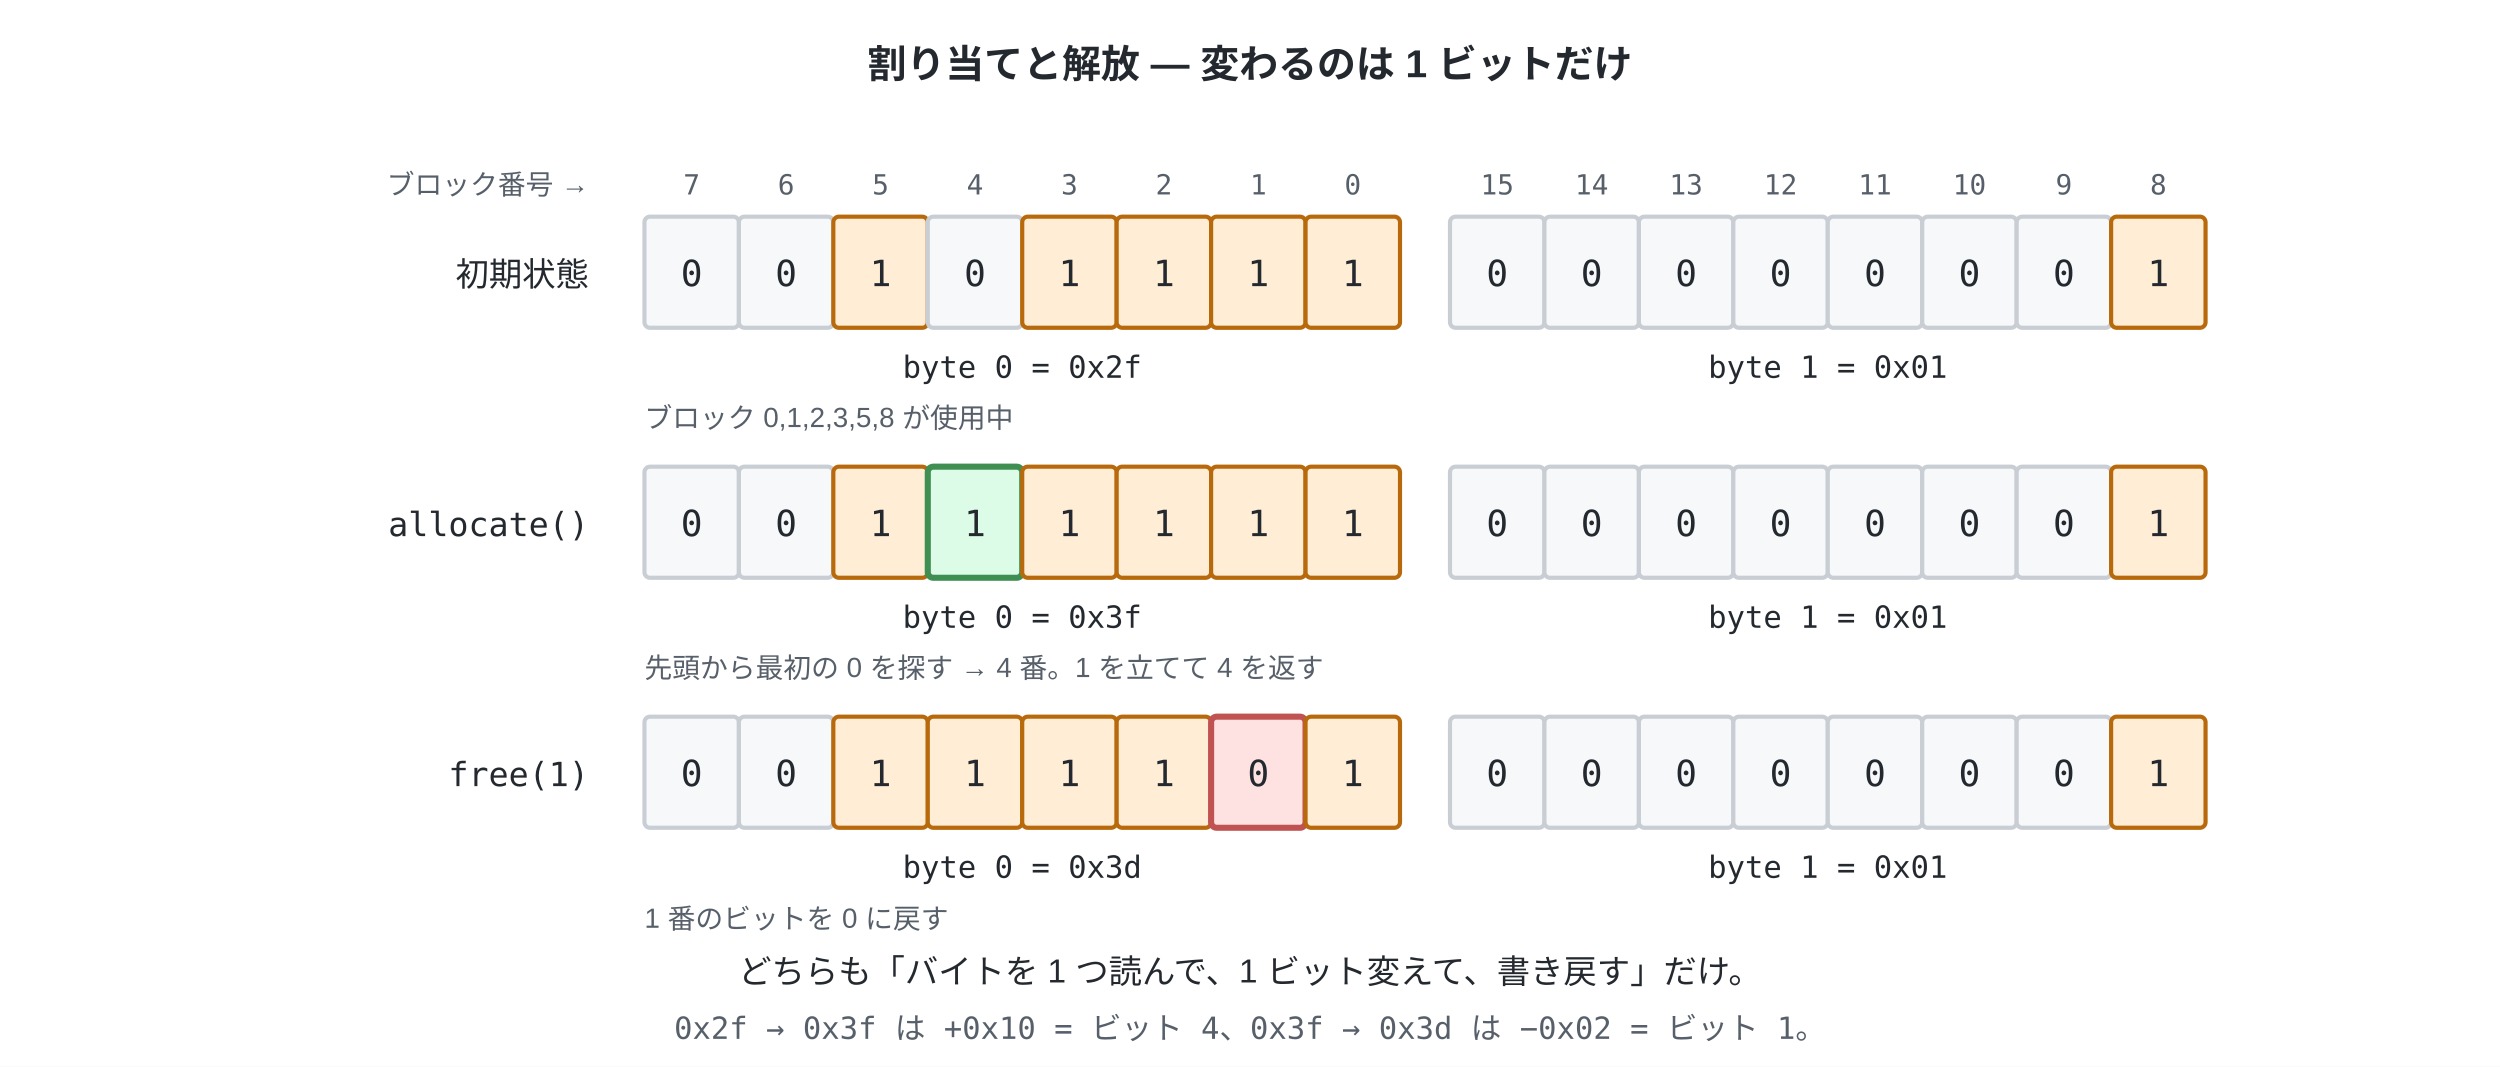
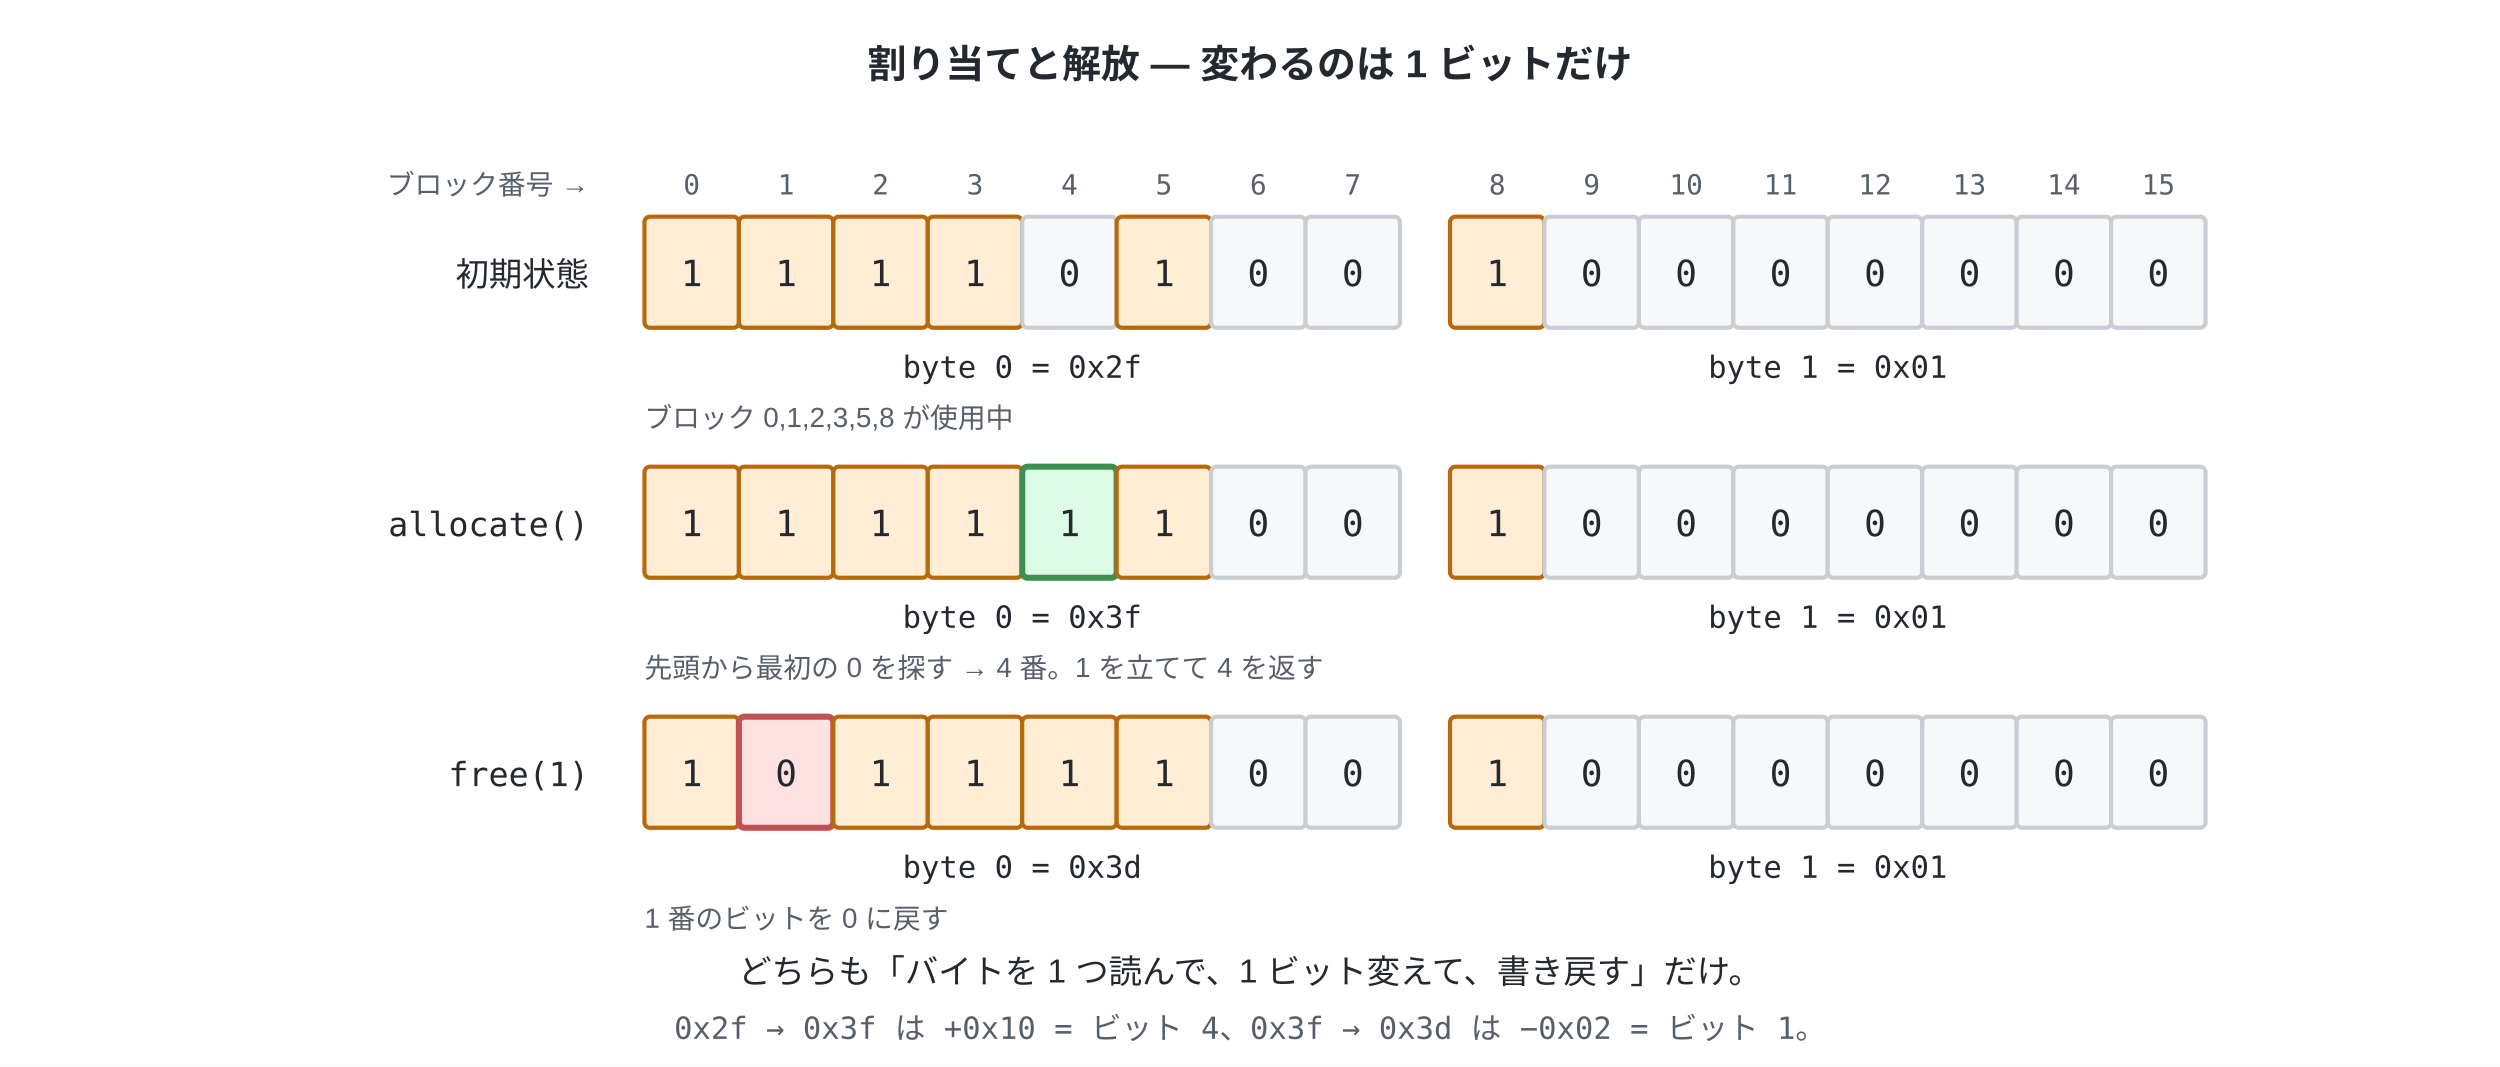
<svg xmlns="http://www.w3.org/2000/svg" width="900" height="384" viewBox="0 0 900 384" role="img" font-family="Helvetica Neue, Arial, Hiragino Sans, Noto Sans JP, sans-serif">
  <rect x="0" y="0" width="900" height="384" fill="#ffffff" />
  <defs>
    <marker id="a" viewBox="0 0 10 10" refX="9" refY="5" markerWidth="7" markerHeight="7" orient="auto-start-reverse">
      <path d="M 0 0 L 10 5 L 0 10 z" fill="#57606a" />
    </marker>
  </defs>
  <text x="450.0" y="28" font-size="14" fill="#24292f" text-anchor="middle" font-family="Helvetica Neue, Arial, Hiragino Sans, Noto Sans JP, sans-serif" font-weight="bold">割り当てと解放 — 変わるのは 1 ビットだけ</text>
  <text x="212" y="103.0" font-size="12" fill="#24292f" text-anchor="end" font-family="SFMono-Regular, Menlo, Consolas, monospace" font-weight="normal">初期状態</text>
-   <rect x="232" y="78" width="34" height="40" rx="2" fill="#f6f8fa" stroke="#c9ced4" stroke-width="1.5" />
-   <text x="249.0" y="103.0" font-size="13" fill="#24292f" text-anchor="middle" font-family="SFMono-Regular, Menlo, Consolas, monospace" font-weight="normal">0</text>
-   <text x="249.0" y="70" font-size="10" fill="#57606a" text-anchor="middle" font-family="SFMono-Regular, Menlo, Consolas, monospace" font-weight="normal">7</text>
-   <rect x="266" y="78" width="34" height="40" rx="2" fill="#f6f8fa" stroke="#c9ced4" stroke-width="1.5" />
-   <text x="283.0" y="103.0" font-size="13" fill="#24292f" text-anchor="middle" font-family="SFMono-Regular, Menlo, Consolas, monospace" font-weight="normal">0</text>
-   <text x="283.0" y="70" font-size="10" fill="#57606a" text-anchor="middle" font-family="SFMono-Regular, Menlo, Consolas, monospace" font-weight="normal">6</text>
+   <rect x="232" y="78" width="34" height="40" rx="2" fill="#ffedd5" stroke="#b8690b" stroke-width="1.5" />
+   <text x="249.0" y="103.0" font-size="13" fill="#24292f" text-anchor="middle" font-family="SFMono-Regular, Menlo, Consolas, monospace" font-weight="normal">1</text>
+   <text x="249.0" y="70" font-size="10" fill="#57606a" text-anchor="middle" font-family="SFMono-Regular, Menlo, Consolas, monospace" font-weight="normal">0</text>
+   <rect x="266" y="78" width="34" height="40" rx="2" fill="#ffedd5" stroke="#b8690b" stroke-width="1.5" />
+   <text x="283.0" y="103.0" font-size="13" fill="#24292f" text-anchor="middle" font-family="SFMono-Regular, Menlo, Consolas, monospace" font-weight="normal">1</text>
+   <text x="283.0" y="70" font-size="10" fill="#57606a" text-anchor="middle" font-family="SFMono-Regular, Menlo, Consolas, monospace" font-weight="normal">1</text>
  <rect x="300" y="78" width="34" height="40" rx="2" fill="#ffedd5" stroke="#b8690b" stroke-width="1.5" />
  <text x="317.0" y="103.0" font-size="13" fill="#24292f" text-anchor="middle" font-family="SFMono-Regular, Menlo, Consolas, monospace" font-weight="normal">1</text>
-   <text x="317.0" y="70" font-size="10" fill="#57606a" text-anchor="middle" font-family="SFMono-Regular, Menlo, Consolas, monospace" font-weight="normal">5</text>
-   <rect x="334" y="78" width="34" height="40" rx="2" fill="#f6f8fa" stroke="#c9ced4" stroke-width="1.5" />
-   <text x="351.0" y="103.0" font-size="13" fill="#24292f" text-anchor="middle" font-family="SFMono-Regular, Menlo, Consolas, monospace" font-weight="normal">0</text>
-   <text x="351.0" y="70" font-size="10" fill="#57606a" text-anchor="middle" font-family="SFMono-Regular, Menlo, Consolas, monospace" font-weight="normal">4</text>
-   <rect x="368" y="78" width="34" height="40" rx="2" fill="#ffedd5" stroke="#b8690b" stroke-width="1.5" />
-   <text x="385.0" y="103.0" font-size="13" fill="#24292f" text-anchor="middle" font-family="SFMono-Regular, Menlo, Consolas, monospace" font-weight="normal">1</text>
-   <text x="385.0" y="70" font-size="10" fill="#57606a" text-anchor="middle" font-family="SFMono-Regular, Menlo, Consolas, monospace" font-weight="normal">3</text>
+   <text x="317.0" y="70" font-size="10" fill="#57606a" text-anchor="middle" font-family="SFMono-Regular, Menlo, Consolas, monospace" font-weight="normal">2</text>
+   <rect x="334" y="78" width="34" height="40" rx="2" fill="#ffedd5" stroke="#b8690b" stroke-width="1.5" />
+   <text x="351.0" y="103.0" font-size="13" fill="#24292f" text-anchor="middle" font-family="SFMono-Regular, Menlo, Consolas, monospace" font-weight="normal">1</text>
+   <text x="351.0" y="70" font-size="10" fill="#57606a" text-anchor="middle" font-family="SFMono-Regular, Menlo, Consolas, monospace" font-weight="normal">3</text>
+   <rect x="368" y="78" width="34" height="40" rx="2" fill="#f6f8fa" stroke="#c9ced4" stroke-width="1.5" />
+   <text x="385.0" y="103.0" font-size="13" fill="#24292f" text-anchor="middle" font-family="SFMono-Regular, Menlo, Consolas, monospace" font-weight="normal">0</text>
+   <text x="385.0" y="70" font-size="10" fill="#57606a" text-anchor="middle" font-family="SFMono-Regular, Menlo, Consolas, monospace" font-weight="normal">4</text>
  <rect x="402" y="78" width="34" height="40" rx="2" fill="#ffedd5" stroke="#b8690b" stroke-width="1.5" />
  <text x="419.0" y="103.0" font-size="13" fill="#24292f" text-anchor="middle" font-family="SFMono-Regular, Menlo, Consolas, monospace" font-weight="normal">1</text>
-   <text x="419.0" y="70" font-size="10" fill="#57606a" text-anchor="middle" font-family="SFMono-Regular, Menlo, Consolas, monospace" font-weight="normal">2</text>
-   <rect x="436" y="78" width="34" height="40" rx="2" fill="#ffedd5" stroke="#b8690b" stroke-width="1.5" />
-   <text x="453.0" y="103.0" font-size="13" fill="#24292f" text-anchor="middle" font-family="SFMono-Regular, Menlo, Consolas, monospace" font-weight="normal">1</text>
-   <text x="453.0" y="70" font-size="10" fill="#57606a" text-anchor="middle" font-family="SFMono-Regular, Menlo, Consolas, monospace" font-weight="normal">1</text>
-   <rect x="470" y="78" width="34" height="40" rx="2" fill="#ffedd5" stroke="#b8690b" stroke-width="1.5" />
-   <text x="487.0" y="103.0" font-size="13" fill="#24292f" text-anchor="middle" font-family="SFMono-Regular, Menlo, Consolas, monospace" font-weight="normal">1</text>
-   <text x="487.0" y="70" font-size="10" fill="#57606a" text-anchor="middle" font-family="SFMono-Regular, Menlo, Consolas, monospace" font-weight="normal">0</text>
+   <text x="419.0" y="70" font-size="10" fill="#57606a" text-anchor="middle" font-family="SFMono-Regular, Menlo, Consolas, monospace" font-weight="normal">5</text>
+   <rect x="436" y="78" width="34" height="40" rx="2" fill="#f6f8fa" stroke="#c9ced4" stroke-width="1.5" />
+   <text x="453.0" y="103.0" font-size="13" fill="#24292f" text-anchor="middle" font-family="SFMono-Regular, Menlo, Consolas, monospace" font-weight="normal">0</text>
+   <text x="453.0" y="70" font-size="10" fill="#57606a" text-anchor="middle" font-family="SFMono-Regular, Menlo, Consolas, monospace" font-weight="normal">6</text>
+   <rect x="470" y="78" width="34" height="40" rx="2" fill="#f6f8fa" stroke="#c9ced4" stroke-width="1.5" />
+   <text x="487.0" y="103.0" font-size="13" fill="#24292f" text-anchor="middle" font-family="SFMono-Regular, Menlo, Consolas, monospace" font-weight="normal">0</text>
+   <text x="487.0" y="70" font-size="10" fill="#57606a" text-anchor="middle" font-family="SFMono-Regular, Menlo, Consolas, monospace" font-weight="normal">7</text>
  <text x="368" y="136" font-size="11" fill="#24292f" text-anchor="middle" font-family="SFMono-Regular, Menlo, Consolas, monospace" font-weight="normal">byte 0 = 0x2f</text>
-   <rect x="522" y="78" width="34" height="40" rx="2" fill="#f6f8fa" stroke="#c9ced4" stroke-width="1.5" />
-   <text x="539.0" y="103.0" font-size="13" fill="#24292f" text-anchor="middle" font-family="SFMono-Regular, Menlo, Consolas, monospace" font-weight="normal">0</text>
-   <text x="539.0" y="70" font-size="10" fill="#57606a" text-anchor="middle" font-family="SFMono-Regular, Menlo, Consolas, monospace" font-weight="normal">15</text>
+   <rect x="522" y="78" width="34" height="40" rx="2" fill="#ffedd5" stroke="#b8690b" stroke-width="1.5" />
+   <text x="539.0" y="103.0" font-size="13" fill="#24292f" text-anchor="middle" font-family="SFMono-Regular, Menlo, Consolas, monospace" font-weight="normal">1</text>
+   <text x="539.0" y="70" font-size="10" fill="#57606a" text-anchor="middle" font-family="SFMono-Regular, Menlo, Consolas, monospace" font-weight="normal">8</text>
  <rect x="556" y="78" width="34" height="40" rx="2" fill="#f6f8fa" stroke="#c9ced4" stroke-width="1.5" />
  <text x="573.0" y="103.0" font-size="13" fill="#24292f" text-anchor="middle" font-family="SFMono-Regular, Menlo, Consolas, monospace" font-weight="normal">0</text>
-   <text x="573.0" y="70" font-size="10" fill="#57606a" text-anchor="middle" font-family="SFMono-Regular, Menlo, Consolas, monospace" font-weight="normal">14</text>
+   <text x="573.0" y="70" font-size="10" fill="#57606a" text-anchor="middle" font-family="SFMono-Regular, Menlo, Consolas, monospace" font-weight="normal">9</text>
  <rect x="590" y="78" width="34" height="40" rx="2" fill="#f6f8fa" stroke="#c9ced4" stroke-width="1.5" />
  <text x="607.0" y="103.0" font-size="13" fill="#24292f" text-anchor="middle" font-family="SFMono-Regular, Menlo, Consolas, monospace" font-weight="normal">0</text>
-   <text x="607.0" y="70" font-size="10" fill="#57606a" text-anchor="middle" font-family="SFMono-Regular, Menlo, Consolas, monospace" font-weight="normal">13</text>
+   <text x="607.0" y="70" font-size="10" fill="#57606a" text-anchor="middle" font-family="SFMono-Regular, Menlo, Consolas, monospace" font-weight="normal">10</text>
  <rect x="624" y="78" width="34" height="40" rx="2" fill="#f6f8fa" stroke="#c9ced4" stroke-width="1.5" />
  <text x="641.0" y="103.0" font-size="13" fill="#24292f" text-anchor="middle" font-family="SFMono-Regular, Menlo, Consolas, monospace" font-weight="normal">0</text>
-   <text x="641.0" y="70" font-size="10" fill="#57606a" text-anchor="middle" font-family="SFMono-Regular, Menlo, Consolas, monospace" font-weight="normal">12</text>
+   <text x="641.0" y="70" font-size="10" fill="#57606a" text-anchor="middle" font-family="SFMono-Regular, Menlo, Consolas, monospace" font-weight="normal">11</text>
  <rect x="658" y="78" width="34" height="40" rx="2" fill="#f6f8fa" stroke="#c9ced4" stroke-width="1.5" />
  <text x="675.0" y="103.0" font-size="13" fill="#24292f" text-anchor="middle" font-family="SFMono-Regular, Menlo, Consolas, monospace" font-weight="normal">0</text>
-   <text x="675.0" y="70" font-size="10" fill="#57606a" text-anchor="middle" font-family="SFMono-Regular, Menlo, Consolas, monospace" font-weight="normal">11</text>
+   <text x="675.0" y="70" font-size="10" fill="#57606a" text-anchor="middle" font-family="SFMono-Regular, Menlo, Consolas, monospace" font-weight="normal">12</text>
  <rect x="692" y="78" width="34" height="40" rx="2" fill="#f6f8fa" stroke="#c9ced4" stroke-width="1.5" />
  <text x="709.0" y="103.0" font-size="13" fill="#24292f" text-anchor="middle" font-family="SFMono-Regular, Menlo, Consolas, monospace" font-weight="normal">0</text>
-   <text x="709.0" y="70" font-size="10" fill="#57606a" text-anchor="middle" font-family="SFMono-Regular, Menlo, Consolas, monospace" font-weight="normal">10</text>
+   <text x="709.0" y="70" font-size="10" fill="#57606a" text-anchor="middle" font-family="SFMono-Regular, Menlo, Consolas, monospace" font-weight="normal">13</text>
  <rect x="726" y="78" width="34" height="40" rx="2" fill="#f6f8fa" stroke="#c9ced4" stroke-width="1.5" />
  <text x="743.0" y="103.0" font-size="13" fill="#24292f" text-anchor="middle" font-family="SFMono-Regular, Menlo, Consolas, monospace" font-weight="normal">0</text>
-   <text x="743.0" y="70" font-size="10" fill="#57606a" text-anchor="middle" font-family="SFMono-Regular, Menlo, Consolas, monospace" font-weight="normal">9</text>
-   <rect x="760" y="78" width="34" height="40" rx="2" fill="#ffedd5" stroke="#b8690b" stroke-width="1.5" />
-   <text x="777.0" y="103.0" font-size="13" fill="#24292f" text-anchor="middle" font-family="SFMono-Regular, Menlo, Consolas, monospace" font-weight="normal">1</text>
-   <text x="777.0" y="70" font-size="10" fill="#57606a" text-anchor="middle" font-family="SFMono-Regular, Menlo, Consolas, monospace" font-weight="normal">8</text>
+   <text x="743.0" y="70" font-size="10" fill="#57606a" text-anchor="middle" font-family="SFMono-Regular, Menlo, Consolas, monospace" font-weight="normal">14</text>
+   <rect x="760" y="78" width="34" height="40" rx="2" fill="#f6f8fa" stroke="#c9ced4" stroke-width="1.5" />
+   <text x="777.0" y="103.0" font-size="13" fill="#24292f" text-anchor="middle" font-family="SFMono-Regular, Menlo, Consolas, monospace" font-weight="normal">0</text>
+   <text x="777.0" y="70" font-size="10" fill="#57606a" text-anchor="middle" font-family="SFMono-Regular, Menlo, Consolas, monospace" font-weight="normal">15</text>
  <text x="658" y="136" font-size="11" fill="#24292f" text-anchor="middle" font-family="SFMono-Regular, Menlo, Consolas, monospace" font-weight="normal">byte 1 = 0x01</text>
  <text x="232" y="154" font-size="10" fill="#57606a" text-anchor="start" font-family="Helvetica Neue, Arial, Hiragino Sans, Noto Sans JP, sans-serif" font-weight="normal">ブロック 0,1,2,3,5,8 が使用中</text>
  <text x="212" y="70" font-size="10" fill="#57606a" text-anchor="end" font-family="Helvetica Neue, Arial, Hiragino Sans, Noto Sans JP, sans-serif" font-weight="normal">ブロック番号 →</text>
  <text x="212" y="193.0" font-size="12" fill="#24292f" text-anchor="end" font-family="SFMono-Regular, Menlo, Consolas, monospace" font-weight="normal">allocate()</text>
-   <rect x="232" y="168" width="34" height="40" rx="2" fill="#f6f8fa" stroke="#c9ced4" stroke-width="1.5" />
-   <text x="249.0" y="193.0" font-size="13" fill="#24292f" text-anchor="middle" font-family="SFMono-Regular, Menlo, Consolas, monospace" font-weight="normal">0</text>
-   <rect x="266" y="168" width="34" height="40" rx="2" fill="#f6f8fa" stroke="#c9ced4" stroke-width="1.5" />
-   <text x="283.0" y="193.0" font-size="13" fill="#24292f" text-anchor="middle" font-family="SFMono-Regular, Menlo, Consolas, monospace" font-weight="normal">0</text>
+   <rect x="232" y="168" width="34" height="40" rx="2" fill="#ffedd5" stroke="#b8690b" stroke-width="1.5" />
+   <text x="249.0" y="193.0" font-size="13" fill="#24292f" text-anchor="middle" font-family="SFMono-Regular, Menlo, Consolas, monospace" font-weight="normal">1</text>
+   <rect x="266" y="168" width="34" height="40" rx="2" fill="#ffedd5" stroke="#b8690b" stroke-width="1.5" />
+   <text x="283.0" y="193.0" font-size="13" fill="#24292f" text-anchor="middle" font-family="SFMono-Regular, Menlo, Consolas, monospace" font-weight="normal">1</text>
  <rect x="300" y="168" width="34" height="40" rx="2" fill="#ffedd5" stroke="#b8690b" stroke-width="1.5" />
  <text x="317.0" y="193.0" font-size="13" fill="#24292f" text-anchor="middle" font-family="SFMono-Regular, Menlo, Consolas, monospace" font-weight="normal">1</text>
-   <rect x="334" y="168" width="34" height="40" rx="2" fill="#dcfce7" stroke="#3f8f52" stroke-width="2.2" />
+   <rect x="334" y="168" width="34" height="40" rx="2" fill="#ffedd5" stroke="#b8690b" stroke-width="1.5" />
  <text x="351.0" y="193.0" font-size="13" fill="#24292f" text-anchor="middle" font-family="SFMono-Regular, Menlo, Consolas, monospace" font-weight="normal">1</text>
-   <rect x="368" y="168" width="34" height="40" rx="2" fill="#ffedd5" stroke="#b8690b" stroke-width="1.5" />
+   <rect x="368" y="168" width="34" height="40" rx="2" fill="#dcfce7" stroke="#3f8f52" stroke-width="2.2" />
  <text x="385.0" y="193.0" font-size="13" fill="#24292f" text-anchor="middle" font-family="SFMono-Regular, Menlo, Consolas, monospace" font-weight="normal">1</text>
  <rect x="402" y="168" width="34" height="40" rx="2" fill="#ffedd5" stroke="#b8690b" stroke-width="1.5" />
  <text x="419.0" y="193.0" font-size="13" fill="#24292f" text-anchor="middle" font-family="SFMono-Regular, Menlo, Consolas, monospace" font-weight="normal">1</text>
-   <rect x="436" y="168" width="34" height="40" rx="2" fill="#ffedd5" stroke="#b8690b" stroke-width="1.5" />
-   <text x="453.0" y="193.0" font-size="13" fill="#24292f" text-anchor="middle" font-family="SFMono-Regular, Menlo, Consolas, monospace" font-weight="normal">1</text>
-   <rect x="470" y="168" width="34" height="40" rx="2" fill="#ffedd5" stroke="#b8690b" stroke-width="1.5" />
-   <text x="487.0" y="193.0" font-size="13" fill="#24292f" text-anchor="middle" font-family="SFMono-Regular, Menlo, Consolas, monospace" font-weight="normal">1</text>
+   <rect x="436" y="168" width="34" height="40" rx="2" fill="#f6f8fa" stroke="#c9ced4" stroke-width="1.5" />
+   <text x="453.0" y="193.0" font-size="13" fill="#24292f" text-anchor="middle" font-family="SFMono-Regular, Menlo, Consolas, monospace" font-weight="normal">0</text>
+   <rect x="470" y="168" width="34" height="40" rx="2" fill="#f6f8fa" stroke="#c9ced4" stroke-width="1.5" />
+   <text x="487.0" y="193.0" font-size="13" fill="#24292f" text-anchor="middle" font-family="SFMono-Regular, Menlo, Consolas, monospace" font-weight="normal">0</text>
  <text x="368" y="226" font-size="11" fill="#24292f" text-anchor="middle" font-family="SFMono-Regular, Menlo, Consolas, monospace" font-weight="normal">byte 0 = 0x3f</text>
-   <rect x="522" y="168" width="34" height="40" rx="2" fill="#f6f8fa" stroke="#c9ced4" stroke-width="1.5" />
-   <text x="539.0" y="193.0" font-size="13" fill="#24292f" text-anchor="middle" font-family="SFMono-Regular, Menlo, Consolas, monospace" font-weight="normal">0</text>
+   <rect x="522" y="168" width="34" height="40" rx="2" fill="#ffedd5" stroke="#b8690b" stroke-width="1.5" />
+   <text x="539.0" y="193.0" font-size="13" fill="#24292f" text-anchor="middle" font-family="SFMono-Regular, Menlo, Consolas, monospace" font-weight="normal">1</text>
  <rect x="556" y="168" width="34" height="40" rx="2" fill="#f6f8fa" stroke="#c9ced4" stroke-width="1.5" />
  <text x="573.0" y="193.0" font-size="13" fill="#24292f" text-anchor="middle" font-family="SFMono-Regular, Menlo, Consolas, monospace" font-weight="normal">0</text>
  <rect x="590" y="168" width="34" height="40" rx="2" fill="#f6f8fa" stroke="#c9ced4" stroke-width="1.5" />
  <text x="607.0" y="193.0" font-size="13" fill="#24292f" text-anchor="middle" font-family="SFMono-Regular, Menlo, Consolas, monospace" font-weight="normal">0</text>
  <rect x="624" y="168" width="34" height="40" rx="2" fill="#f6f8fa" stroke="#c9ced4" stroke-width="1.5" />
  <text x="641.0" y="193.0" font-size="13" fill="#24292f" text-anchor="middle" font-family="SFMono-Regular, Menlo, Consolas, monospace" font-weight="normal">0</text>
  <rect x="658" y="168" width="34" height="40" rx="2" fill="#f6f8fa" stroke="#c9ced4" stroke-width="1.5" />
  <text x="675.0" y="193.0" font-size="13" fill="#24292f" text-anchor="middle" font-family="SFMono-Regular, Menlo, Consolas, monospace" font-weight="normal">0</text>
  <rect x="692" y="168" width="34" height="40" rx="2" fill="#f6f8fa" stroke="#c9ced4" stroke-width="1.5" />
  <text x="709.0" y="193.0" font-size="13" fill="#24292f" text-anchor="middle" font-family="SFMono-Regular, Menlo, Consolas, monospace" font-weight="normal">0</text>
  <rect x="726" y="168" width="34" height="40" rx="2" fill="#f6f8fa" stroke="#c9ced4" stroke-width="1.5" />
  <text x="743.0" y="193.0" font-size="13" fill="#24292f" text-anchor="middle" font-family="SFMono-Regular, Menlo, Consolas, monospace" font-weight="normal">0</text>
-   <rect x="760" y="168" width="34" height="40" rx="2" fill="#ffedd5" stroke="#b8690b" stroke-width="1.5" />
-   <text x="777.0" y="193.0" font-size="13" fill="#24292f" text-anchor="middle" font-family="SFMono-Regular, Menlo, Consolas, monospace" font-weight="normal">1</text>
+   <rect x="760" y="168" width="34" height="40" rx="2" fill="#f6f8fa" stroke="#c9ced4" stroke-width="1.5" />
+   <text x="777.0" y="193.0" font-size="13" fill="#24292f" text-anchor="middle" font-family="SFMono-Regular, Menlo, Consolas, monospace" font-weight="normal">0</text>
  <text x="658" y="226" font-size="11" fill="#24292f" text-anchor="middle" font-family="SFMono-Regular, Menlo, Consolas, monospace" font-weight="normal">byte 1 = 0x01</text>
  <text x="232" y="244" font-size="10" fill="#57606a" text-anchor="start" font-family="Helvetica Neue, Arial, Hiragino Sans, Noto Sans JP, sans-serif" font-weight="normal">先頭から最初の 0 を探す → 4 番。1 を立てて 4 を返す</text>
  <text x="212" y="283.0" font-size="12" fill="#24292f" text-anchor="end" font-family="SFMono-Regular, Menlo, Consolas, monospace" font-weight="normal">free(1)</text>
-   <rect x="232" y="258" width="34" height="40" rx="2" fill="#f6f8fa" stroke="#c9ced4" stroke-width="1.5" />
-   <text x="249.0" y="283.0" font-size="13" fill="#24292f" text-anchor="middle" font-family="SFMono-Regular, Menlo, Consolas, monospace" font-weight="normal">0</text>
-   <rect x="266" y="258" width="34" height="40" rx="2" fill="#f6f8fa" stroke="#c9ced4" stroke-width="1.5" />
+   <rect x="232" y="258" width="34" height="40" rx="2" fill="#ffedd5" stroke="#b8690b" stroke-width="1.5" />
+   <text x="249.0" y="283.0" font-size="13" fill="#24292f" text-anchor="middle" font-family="SFMono-Regular, Menlo, Consolas, monospace" font-weight="normal">1</text>
+   <rect x="266" y="258" width="34" height="40" rx="2" fill="#fee2e2" stroke="#c05252" stroke-width="2.2" />
  <text x="283.0" y="283.0" font-size="13" fill="#24292f" text-anchor="middle" font-family="SFMono-Regular, Menlo, Consolas, monospace" font-weight="normal">0</text>
  <rect x="300" y="258" width="34" height="40" rx="2" fill="#ffedd5" stroke="#b8690b" stroke-width="1.5" />
  <text x="317.0" y="283.0" font-size="13" fill="#24292f" text-anchor="middle" font-family="SFMono-Regular, Menlo, Consolas, monospace" font-weight="normal">1</text>
  <rect x="334" y="258" width="34" height="40" rx="2" fill="#ffedd5" stroke="#b8690b" stroke-width="1.5" />
  <text x="351.0" y="283.0" font-size="13" fill="#24292f" text-anchor="middle" font-family="SFMono-Regular, Menlo, Consolas, monospace" font-weight="normal">1</text>
  <rect x="368" y="258" width="34" height="40" rx="2" fill="#ffedd5" stroke="#b8690b" stroke-width="1.5" />
  <text x="385.0" y="283.0" font-size="13" fill="#24292f" text-anchor="middle" font-family="SFMono-Regular, Menlo, Consolas, monospace" font-weight="normal">1</text>
  <rect x="402" y="258" width="34" height="40" rx="2" fill="#ffedd5" stroke="#b8690b" stroke-width="1.5" />
  <text x="419.0" y="283.0" font-size="13" fill="#24292f" text-anchor="middle" font-family="SFMono-Regular, Menlo, Consolas, monospace" font-weight="normal">1</text>
-   <rect x="436" y="258" width="34" height="40" rx="2" fill="#fee2e2" stroke="#c05252" stroke-width="2.2" />
+   <rect x="436" y="258" width="34" height="40" rx="2" fill="#f6f8fa" stroke="#c9ced4" stroke-width="1.5" />
  <text x="453.0" y="283.0" font-size="13" fill="#24292f" text-anchor="middle" font-family="SFMono-Regular, Menlo, Consolas, monospace" font-weight="normal">0</text>
-   <rect x="470" y="258" width="34" height="40" rx="2" fill="#ffedd5" stroke="#b8690b" stroke-width="1.5" />
-   <text x="487.0" y="283.0" font-size="13" fill="#24292f" text-anchor="middle" font-family="SFMono-Regular, Menlo, Consolas, monospace" font-weight="normal">1</text>
+   <rect x="470" y="258" width="34" height="40" rx="2" fill="#f6f8fa" stroke="#c9ced4" stroke-width="1.5" />
+   <text x="487.0" y="283.0" font-size="13" fill="#24292f" text-anchor="middle" font-family="SFMono-Regular, Menlo, Consolas, monospace" font-weight="normal">0</text>
  <text x="368" y="316" font-size="11" fill="#24292f" text-anchor="middle" font-family="SFMono-Regular, Menlo, Consolas, monospace" font-weight="normal">byte 0 = 0x3d</text>
-   <rect x="522" y="258" width="34" height="40" rx="2" fill="#f6f8fa" stroke="#c9ced4" stroke-width="1.5" />
-   <text x="539.0" y="283.0" font-size="13" fill="#24292f" text-anchor="middle" font-family="SFMono-Regular, Menlo, Consolas, monospace" font-weight="normal">0</text>
+   <rect x="522" y="258" width="34" height="40" rx="2" fill="#ffedd5" stroke="#b8690b" stroke-width="1.5" />
+   <text x="539.0" y="283.0" font-size="13" fill="#24292f" text-anchor="middle" font-family="SFMono-Regular, Menlo, Consolas, monospace" font-weight="normal">1</text>
  <rect x="556" y="258" width="34" height="40" rx="2" fill="#f6f8fa" stroke="#c9ced4" stroke-width="1.5" />
  <text x="573.0" y="283.0" font-size="13" fill="#24292f" text-anchor="middle" font-family="SFMono-Regular, Menlo, Consolas, monospace" font-weight="normal">0</text>
  <rect x="590" y="258" width="34" height="40" rx="2" fill="#f6f8fa" stroke="#c9ced4" stroke-width="1.5" />
  <text x="607.0" y="283.0" font-size="13" fill="#24292f" text-anchor="middle" font-family="SFMono-Regular, Menlo, Consolas, monospace" font-weight="normal">0</text>
  <rect x="624" y="258" width="34" height="40" rx="2" fill="#f6f8fa" stroke="#c9ced4" stroke-width="1.5" />
  <text x="641.0" y="283.0" font-size="13" fill="#24292f" text-anchor="middle" font-family="SFMono-Regular, Menlo, Consolas, monospace" font-weight="normal">0</text>
  <rect x="658" y="258" width="34" height="40" rx="2" fill="#f6f8fa" stroke="#c9ced4" stroke-width="1.5" />
  <text x="675.0" y="283.0" font-size="13" fill="#24292f" text-anchor="middle" font-family="SFMono-Regular, Menlo, Consolas, monospace" font-weight="normal">0</text>
  <rect x="692" y="258" width="34" height="40" rx="2" fill="#f6f8fa" stroke="#c9ced4" stroke-width="1.5" />
  <text x="709.0" y="283.0" font-size="13" fill="#24292f" text-anchor="middle" font-family="SFMono-Regular, Menlo, Consolas, monospace" font-weight="normal">0</text>
  <rect x="726" y="258" width="34" height="40" rx="2" fill="#f6f8fa" stroke="#c9ced4" stroke-width="1.5" />
  <text x="743.0" y="283.0" font-size="13" fill="#24292f" text-anchor="middle" font-family="SFMono-Regular, Menlo, Consolas, monospace" font-weight="normal">0</text>
-   <rect x="760" y="258" width="34" height="40" rx="2" fill="#ffedd5" stroke="#b8690b" stroke-width="1.5" />
-   <text x="777.0" y="283.0" font-size="13" fill="#24292f" text-anchor="middle" font-family="SFMono-Regular, Menlo, Consolas, monospace" font-weight="normal">1</text>
+   <rect x="760" y="258" width="34" height="40" rx="2" fill="#f6f8fa" stroke="#c9ced4" stroke-width="1.5" />
+   <text x="777.0" y="283.0" font-size="13" fill="#24292f" text-anchor="middle" font-family="SFMono-Regular, Menlo, Consolas, monospace" font-weight="normal">0</text>
  <text x="658" y="316" font-size="11" fill="#24292f" text-anchor="middle" font-family="SFMono-Regular, Menlo, Consolas, monospace" font-weight="normal">byte 1 = 0x01</text>
  <text x="232" y="334" font-size="10" fill="#57606a" text-anchor="start" font-family="Helvetica Neue, Arial, Hiragino Sans, Noto Sans JP, sans-serif" font-weight="normal">1 番のビットを 0 に戻す</text>
  <text x="450.0" y="354" font-size="12" fill="#24292f" text-anchor="middle" font-family="Helvetica Neue, Arial, Hiragino Sans, Noto Sans JP, sans-serif" font-weight="normal">どちらも「バイトを 1 つ読んで、1 ビット変えて、書き戻す」だけ。</text>
  <text x="450.0" y="374" font-size="11" fill="#57606a" text-anchor="middle" font-family="SFMono-Regular, Menlo, Consolas, monospace" font-weight="normal">0x2f → 0x3f は +0x10 = ビット 4、0x3f → 0x3d は −0x02 = ビット 1。</text>
</svg>
